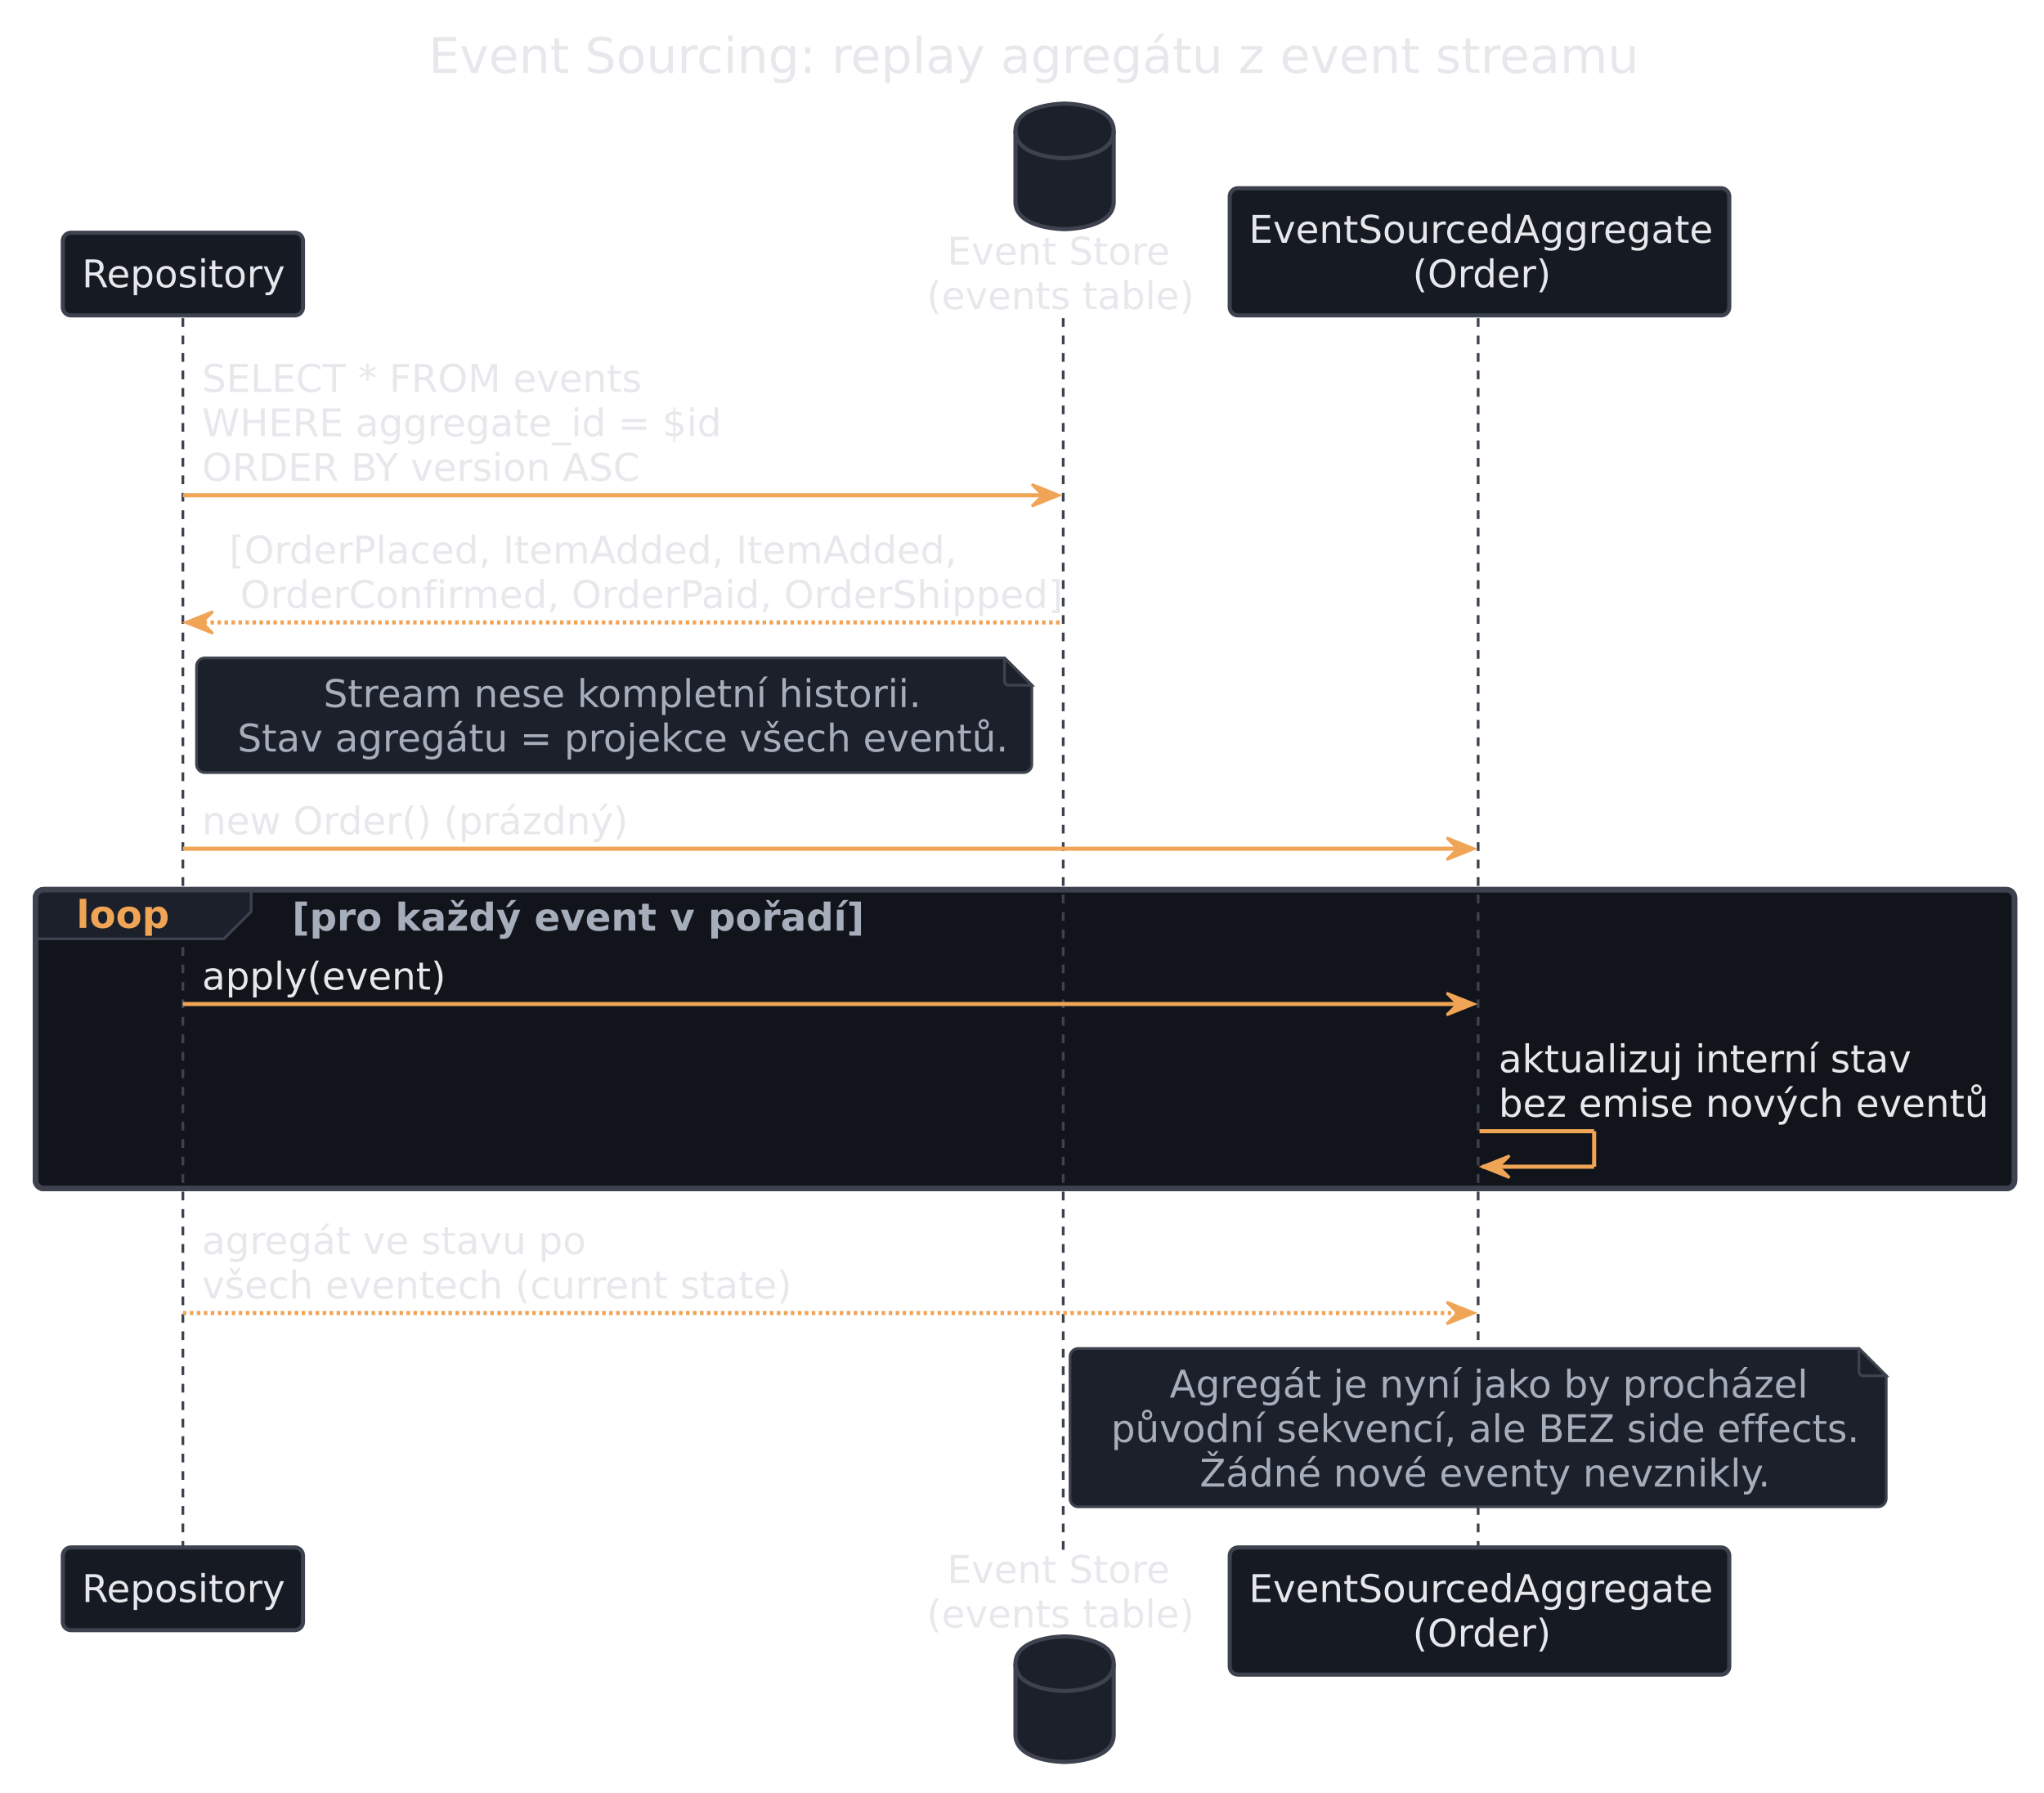
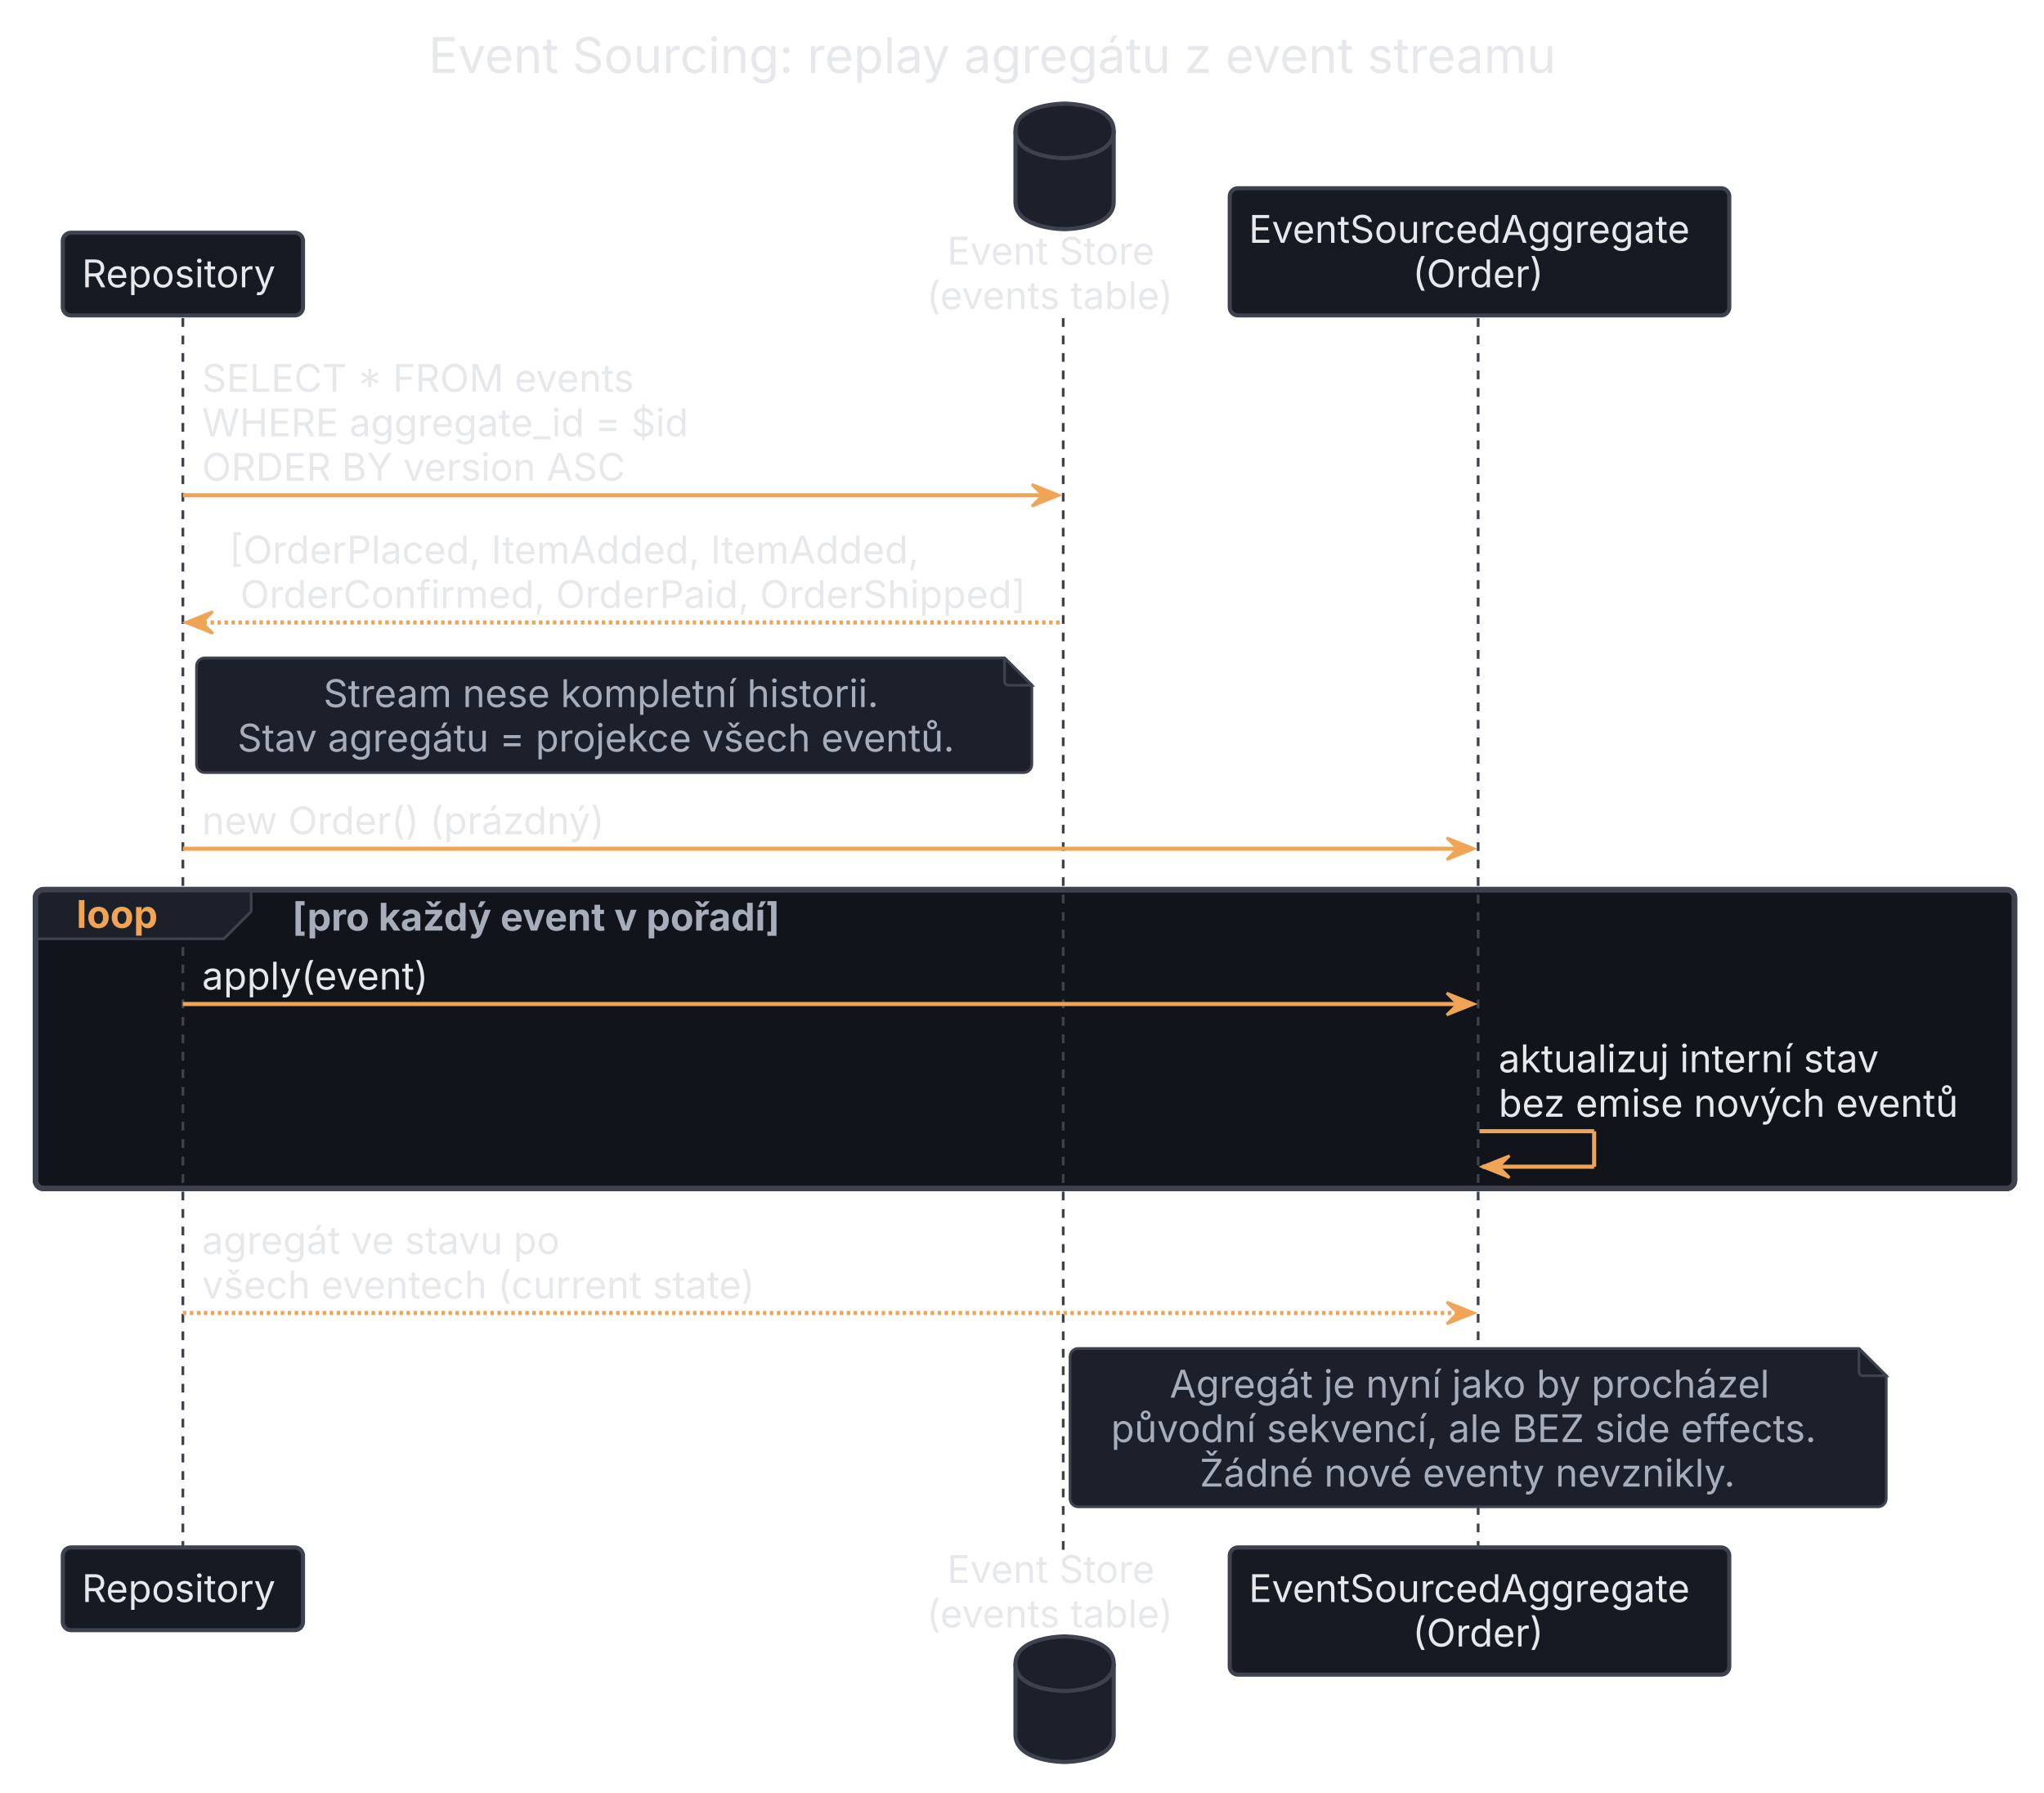
<svg xmlns="http://www.w3.org/2000/svg" contentScriptType="application/ecmascript" contentStyleType="text/css" height="1026.562px" preserveAspectRatio="none" style="width:1170px;height:1026px;background:#11141A;" version="1.1" viewBox="0 0 1170 1026" width="1170.312px" zoomAndPan="magnify">
  <defs />
  <g>
-     <text fill="#E6E8EC" font-family="DejaVu Sans" font-size="28.125" lengthAdjust="spacingAndGlyphs" textLength="682.812" x="245.312" y="41.731">Event Sourcing: replay agregátu z event streamu</text>
+     <text fill="#E6E8EC" font-family="Inter, ui-sans-serif, system-ui, -apple-system, sans-serif" font-size="28.125" lengthAdjust="spacingAndGlyphs" textLength="682.812" x="245.312" y="41.731">Event Sourcing: replay agregátu z event streamu</text>
    <rect fill="#11141A" height="171.069" rx="4.688" ry="4.688" style="stroke: #3D424E; stroke-width: 3.125;" width="1132.812" x="20.312" y="509.253" />
    <line style="stroke: #3D424E; stroke-width: 1.562; stroke-dasharray: 5.0,5.0;" x1="104.688" x2="104.688" y1="182.105" y2="887.329" />
    <line style="stroke: #3D424E; stroke-width: 1.562; stroke-dasharray: 5.0,5.0;" x1="608.594" x2="608.594" y1="182.105" y2="887.329" />
    <line style="stroke: #3D424E; stroke-width: 1.562; stroke-dasharray: 5.0,5.0;" x1="846.094" x2="846.094" y1="182.105" y2="887.329" />
    <rect fill="#161A22" height="47.339" rx="4.688" ry="4.688" style="stroke: #3D424E; stroke-width: 2.344;" width="137.5" x="35.938" y="133.203" />
-     <text fill="#E6E8EC" font-family="DejaVu Sans" font-size="21.875" lengthAdjust="spacingAndGlyphs" textLength="115.625" x="46.875" y="164.446">Repository</text>
+     <text fill="#E6E8EC" font-family="Inter, ui-sans-serif, system-ui, -apple-system, sans-serif" font-size="21.875" lengthAdjust="spacingAndGlyphs" textLength="115.625" x="46.875" y="164.446">Repository</text>
    <rect fill="#161A22" height="47.339" rx="4.688" ry="4.688" style="stroke: #3D424E; stroke-width: 2.344;" width="137.5" x="35.938" y="885.767" />
-     <text fill="#E6E8EC" font-family="DejaVu Sans" font-size="21.875" lengthAdjust="spacingAndGlyphs" textLength="115.625" x="46.875" y="917.009">Repository</text>
-     <text fill="#E6E8EC" font-family="DejaVu Sans" font-size="21.875" lengthAdjust="spacingAndGlyphs" textLength="125" x="542.188" y="151.482">Event Store</text>
-     <text fill="#E6E8EC" font-family="DejaVu Sans" font-size="21.875" lengthAdjust="spacingAndGlyphs" textLength="148.438" x="530.469" y="176.946">(events table)</text>
+     <text fill="#E6E8EC" font-family="Inter, ui-sans-serif, system-ui, -apple-system, sans-serif" font-size="21.875" lengthAdjust="spacingAndGlyphs" textLength="115.625" x="46.875" y="917.009">Repository</text>
+     <text fill="#E6E8EC" font-family="Inter, ui-sans-serif, system-ui, -apple-system, sans-serif" font-size="21.875" lengthAdjust="spacingAndGlyphs" textLength="125" x="542.188" y="151.482">Event Store</text>
+     <text fill="#E6E8EC" font-family="Inter, ui-sans-serif, system-ui, -apple-system, sans-serif" font-size="21.875" lengthAdjust="spacingAndGlyphs" textLength="148.438" x="530.469" y="176.946">(events table)</text>
    <path d="M581.25,74.927 C581.25,59.302 609.375,59.302 609.375,59.302 C609.375,59.302 637.5,59.302 637.5,74.927 L637.5,115.552 C637.5,131.177 609.375,131.177 609.375,131.177 C609.375,131.177 581.25,131.177 581.25,115.552 L581.25,74.927 " fill="#1B202A" style="stroke: #3D424E; stroke-width: 2.344;" />
    <path d="M581.25,74.927 C581.25,90.552 609.375,90.552 609.375,90.552 C609.375,90.552 637.5,90.552 637.5,74.927 " fill="none" style="stroke: #3D424E; stroke-width: 2.344;" />
-     <text fill="#E6E8EC" font-family="DejaVu Sans" font-size="21.875" lengthAdjust="spacingAndGlyphs" textLength="125" x="542.188" y="906.072">Event Store</text>
-     <text fill="#E6E8EC" font-family="DejaVu Sans" font-size="21.875" lengthAdjust="spacingAndGlyphs" textLength="148.438" x="530.469" y="931.535">(events table)</text>
+     <text fill="#E6E8EC" font-family="Inter, ui-sans-serif, system-ui, -apple-system, sans-serif" font-size="21.875" lengthAdjust="spacingAndGlyphs" textLength="125" x="542.188" y="906.072">Event Store</text>
+     <text fill="#E6E8EC" font-family="Inter, ui-sans-serif, system-ui, -apple-system, sans-serif" font-size="21.875" lengthAdjust="spacingAndGlyphs" textLength="148.438" x="530.469" y="931.535">(events table)</text>
    <path d="M581.25,952.319 C581.25,936.694 609.375,936.694 609.375,936.694 C609.375,936.694 637.5,936.694 637.5,952.319 L637.5,992.944 C637.5,1008.569 609.375,1008.569 609.375,1008.569 C609.375,1008.569 581.25,1008.569 581.25,992.944 L581.25,952.319 " fill="#1B202A" style="stroke: #3D424E; stroke-width: 2.344;" />
    <path d="M581.25,952.319 C581.25,967.944 609.375,967.944 609.375,967.944 C609.375,967.944 637.5,967.944 637.5,952.319 " fill="none" style="stroke: #3D424E; stroke-width: 2.344;" />
    <rect fill="#161A22" height="72.803" rx="4.688" ry="4.688" style="stroke: #3D424E; stroke-width: 2.344;" width="285.938" x="703.906" y="107.739" />
-     <text fill="#E6E8EC" font-family="DejaVu Sans" font-size="21.875" lengthAdjust="spacingAndGlyphs" textLength="264.062" x="714.844" y="138.982">EventSourcedAggregate</text>
-     <text fill="#E6E8EC" font-family="DejaVu Sans" font-size="21.875" lengthAdjust="spacingAndGlyphs" textLength="76.562" x="808.594" y="164.446">(Order)</text>
+     <text fill="#E6E8EC" font-family="Inter, ui-sans-serif, system-ui, -apple-system, sans-serif" font-size="21.875" lengthAdjust="spacingAndGlyphs" textLength="264.062" x="714.844" y="138.982">EventSourcedAggregate</text>
+     <text fill="#E6E8EC" font-family="Inter, ui-sans-serif, system-ui, -apple-system, sans-serif" font-size="21.875" lengthAdjust="spacingAndGlyphs" textLength="76.562" x="808.594" y="164.446">(Order)</text>
    <rect fill="#161A22" height="72.803" rx="4.688" ry="4.688" style="stroke: #3D424E; stroke-width: 2.344;" width="285.938" x="703.906" y="885.767" />
-     <text fill="#E6E8EC" font-family="DejaVu Sans" font-size="21.875" lengthAdjust="spacingAndGlyphs" textLength="264.062" x="714.844" y="917.009">EventSourcedAggregate</text>
-     <text fill="#E6E8EC" font-family="DejaVu Sans" font-size="21.875" lengthAdjust="spacingAndGlyphs" textLength="76.562" x="808.594" y="942.473">(Order)</text>
+     <text fill="#E6E8EC" font-family="Inter, ui-sans-serif, system-ui, -apple-system, sans-serif" font-size="21.875" lengthAdjust="spacingAndGlyphs" textLength="264.062" x="714.844" y="917.009">EventSourcedAggregate</text>
+     <text fill="#E6E8EC" font-family="Inter, ui-sans-serif, system-ui, -apple-system, sans-serif" font-size="21.875" lengthAdjust="spacingAndGlyphs" textLength="76.562" x="808.594" y="942.473">(Order)</text>
    <polygon fill="#F0A456" points="590.625,277.246,606.25,283.496,590.625,289.746,596.875,283.496" style="stroke: #F0A456; stroke-width: 1.562;" />
    <line style="stroke: #F0A456; stroke-width: 2.344;" x1="104.688" x2="600" y1="283.496" y2="283.496" />
-     <text fill="#E6E8EC" font-family="DejaVu Sans" font-size="21.875" lengthAdjust="spacingAndGlyphs" textLength="250" x="115.625" y="224.284">SELECT * FROM events</text>
-     <text fill="#E6E8EC" font-family="DejaVu Sans" font-size="21.875" lengthAdjust="spacingAndGlyphs" textLength="290.625" x="115.625" y="249.748">WHERE aggregate_id = $id</text>
-     <text fill="#E6E8EC" font-family="DejaVu Sans" font-size="21.875" lengthAdjust="spacingAndGlyphs" textLength="250" x="115.625" y="275.212">ORDER BY version ASC</text>
+     <text fill="#E6E8EC" font-family="Inter, ui-sans-serif, system-ui, -apple-system, sans-serif" font-size="21.875" lengthAdjust="spacingAndGlyphs" textLength="250" x="115.625" y="224.284">SELECT * FROM events</text>
+     <text fill="#E6E8EC" font-family="Inter, ui-sans-serif, system-ui, -apple-system, sans-serif" font-size="21.875" lengthAdjust="spacingAndGlyphs" textLength="290.625" x="115.625" y="249.748">WHERE aggregate_id = $id</text>
+     <text fill="#E6E8EC" font-family="Inter, ui-sans-serif, system-ui, -apple-system, sans-serif" font-size="21.875" lengthAdjust="spacingAndGlyphs" textLength="250" x="115.625" y="275.212">ORDER BY version ASC</text>
    <polygon fill="#F0A456" points="121.875,350.049,106.25,356.299,121.875,362.549,115.625,356.299" style="stroke: #F0A456; stroke-width: 1.562;" />
    <line style="stroke: #F0A456; stroke-width: 2.344; stroke-dasharray: 2.0,2.0;" x1="112.5" x2="607.812" y1="356.299" y2="356.299" />
-     <text fill="#E6E8EC" font-family="DejaVu Sans" font-size="21.875" lengthAdjust="spacingAndGlyphs" textLength="406.25" x="131.25" y="322.551">[OrderPlaced, ItemAdded, ItemAdded,</text>
-     <text fill="#E6E8EC" font-family="DejaVu Sans" font-size="21.875" lengthAdjust="spacingAndGlyphs" textLength="460.938" x="137.5" y="348.015">OrderConfirmed, OrderPaid, OrderShipped]</text>
+     <text fill="#E6E8EC" font-family="Inter, ui-sans-serif, system-ui, -apple-system, sans-serif" font-size="21.875" lengthAdjust="spacingAndGlyphs" textLength="406.25" x="131.25" y="322.551">[OrderPlaced, ItemAdded, ItemAdded,</text>
+     <text fill="#E6E8EC" font-family="Inter, ui-sans-serif, system-ui, -apple-system, sans-serif" font-size="21.875" lengthAdjust="spacingAndGlyphs" textLength="460.938" x="137.5" y="348.015">OrderConfirmed, OrderPaid, OrderShipped]</text>
    <path d="M112.5,381.299 L112.5,437.549 A4.688,4.688 0 0 0 117.188,442.236 L585.938,442.236 A4.688,4.688 0 0 0 590.625,437.549 L590.625,392.236 L575,376.611 L117.188,376.611 A4.688,4.688 0 0 0 112.5,381.299 " fill="#1B202A" style="stroke: #3D424E; stroke-width: 1.562;" />
    <path d="M575,376.611 L575,389.893 A2.344,2.344 0 0 0 577.344,392.236 L590.625,392.236 L575,376.611 " fill="#1B202A" style="stroke: #3D424E; stroke-width: 1.562;" />
-     <text fill="#A6ADBB" font-family="DejaVu Sans" font-size="21.875" lengthAdjust="spacingAndGlyphs" textLength="332.812" x="185.156" y="404.729">Stream nese kompletní historii.</text>
-     <text fill="#A6ADBB" font-family="DejaVu Sans" font-size="21.875" lengthAdjust="spacingAndGlyphs" textLength="431.25" x="135.938" y="430.193">Stav agregátu = projekce všech eventů.</text>
+     <text fill="#A6ADBB" font-family="Inter, ui-sans-serif, system-ui, -apple-system, sans-serif" font-size="21.875" lengthAdjust="spacingAndGlyphs" textLength="332.812" x="185.156" y="404.729">Stream nese kompletní historii.</text>
+     <text fill="#A6ADBB" font-family="Inter, ui-sans-serif, system-ui, -apple-system, sans-serif" font-size="21.875" lengthAdjust="spacingAndGlyphs" textLength="431.25" x="135.938" y="430.193">Stav agregátu = projekce všech eventů.</text>
    <polygon fill="#F0A456" points="828.125,479.565,843.75,485.815,828.125,492.065,834.375,485.815" style="stroke: #F0A456; stroke-width: 1.562;" />
    <line style="stroke: #F0A456; stroke-width: 2.344;" x1="104.688" x2="837.5" y1="485.815" y2="485.815" />
-     <text fill="#E6E8EC" font-family="DejaVu Sans" font-size="21.875" lengthAdjust="spacingAndGlyphs" textLength="235.938" x="115.625" y="477.531">new Order() (prázdný)</text>
+     <text fill="#E6E8EC" font-family="Inter, ui-sans-serif, system-ui, -apple-system, sans-serif" font-size="21.875" lengthAdjust="spacingAndGlyphs" textLength="235.938" x="115.625" y="477.531">new Order() (prázdný)</text>
    <path d="M25,509.253 L143.75,509.253 L143.75,521.753 L128.125,537.378 L20.312,537.378 L20.312,513.94 " fill="#1B202A" style="stroke: #3D424E; stroke-width: 1.562;" />
    <rect fill="none" height="171.069" rx="4.688" ry="4.688" style="stroke: #3D424E; stroke-width: 3.125;" width="1132.812" x="20.312" y="509.253" />
-     <text fill="#F0A456" font-family="DejaVu Sans" font-size="21.875" font-weight="bold" lengthAdjust="spacingAndGlyphs" textLength="53.125" x="43.75" y="531.12">loop</text>
-     <text fill="#A6ADBB" font-family="DejaVu Sans" font-size="21.875" font-weight="bold" lengthAdjust="spacingAndGlyphs" textLength="326.562" x="167.188" y="532.683">[pro každý event v pořadí]</text>
+     <text fill="#F0A456" font-family="Inter, ui-sans-serif, system-ui, -apple-system, sans-serif" font-size="21.875" font-weight="bold" lengthAdjust="spacingAndGlyphs" textLength="53.125" x="43.75" y="531.12">loop</text>
+     <text fill="#A6ADBB" font-family="Inter, ui-sans-serif, system-ui, -apple-system, sans-serif" font-size="21.875" font-weight="bold" lengthAdjust="spacingAndGlyphs" textLength="326.562" x="167.188" y="532.683">[pro každý event v pořadí]</text>
    <polygon fill="#F0A456" points="828.125,568.457,843.75,574.707,828.125,580.957,834.375,574.707" style="stroke: #F0A456; stroke-width: 1.562;" />
    <line style="stroke: #F0A456; stroke-width: 2.344;" x1="104.688" x2="837.5" y1="574.707" y2="574.707" />
-     <text fill="#E6E8EC" font-family="DejaVu Sans" font-size="21.875" lengthAdjust="spacingAndGlyphs" textLength="132.812" x="115.625" y="566.423">apply(event)</text>
+     <text fill="#E6E8EC" font-family="Inter, ui-sans-serif, system-ui, -apple-system, sans-serif" font-size="21.875" lengthAdjust="spacingAndGlyphs" textLength="132.812" x="115.625" y="566.423">apply(event)</text>
    <line style="stroke: #F0A456; stroke-width: 2.344;" x1="846.875" x2="912.5" y1="647.51" y2="647.51" />
    <line style="stroke: #F0A456; stroke-width: 2.344;" x1="912.5" x2="912.5" y1="647.51" y2="667.822" />
    <line style="stroke: #F0A456; stroke-width: 2.344;" x1="848.438" x2="912.5" y1="667.822" y2="667.822" />
    <polygon fill="#F0A456" points="864.062,661.572,848.438,667.822,864.062,674.072,857.812,667.822" style="stroke: #F0A456; stroke-width: 1.562;" />
-     <text fill="#E6E8EC" font-family="DejaVu Sans" font-size="21.875" lengthAdjust="spacingAndGlyphs" textLength="223.438" x="857.812" y="613.762">aktualizuj interní stav</text>
-     <text fill="#E6E8EC" font-family="DejaVu Sans" font-size="21.875" lengthAdjust="spacingAndGlyphs" textLength="276.562" x="857.812" y="639.226">bez emise nových eventů</text>
+     <text fill="#E6E8EC" font-family="Inter, ui-sans-serif, system-ui, -apple-system, sans-serif" font-size="21.875" lengthAdjust="spacingAndGlyphs" textLength="223.438" x="857.812" y="613.762">aktualizuj interní stav</text>
+     <text fill="#E6E8EC" font-family="Inter, ui-sans-serif, system-ui, -apple-system, sans-serif" font-size="21.875" lengthAdjust="spacingAndGlyphs" textLength="276.562" x="857.812" y="639.226">bez emise nových eventů</text>
    <polygon fill="#F0A456" points="828.125,745.312,843.75,751.562,828.125,757.812,834.375,751.562" style="stroke: #F0A456; stroke-width: 1.562;" />
    <line style="stroke: #F0A456; stroke-width: 2.344; stroke-dasharray: 2.0,2.0;" x1="104.688" x2="837.5" y1="751.562" y2="751.562" />
-     <text fill="#E6E8EC" font-family="DejaVu Sans" font-size="21.875" lengthAdjust="spacingAndGlyphs" textLength="212.5" x="115.625" y="717.815">agregát ve stavu po</text>
-     <text fill="#E6E8EC" font-family="DejaVu Sans" font-size="21.875" lengthAdjust="spacingAndGlyphs" textLength="332.812" x="115.625" y="743.279">všech eventech (current state)</text>
+     <text fill="#E6E8EC" font-family="Inter, ui-sans-serif, system-ui, -apple-system, sans-serif" font-size="21.875" lengthAdjust="spacingAndGlyphs" textLength="212.5" x="115.625" y="717.815">agregát ve stavu po</text>
+     <text fill="#E6E8EC" font-family="Inter, ui-sans-serif, system-ui, -apple-system, sans-serif" font-size="21.875" lengthAdjust="spacingAndGlyphs" textLength="332.812" x="115.625" y="743.279">všech eventech (current state)</text>
    <path d="M612.5,776.562 L612.5,857.812 A4.688,4.688 0 0 0 617.188,862.5 L1075,862.5 A4.688,4.688 0 0 0 1079.688,857.812 L1079.688,787.5 L1064.062,771.875 L617.188,771.875 A4.688,4.688 0 0 0 612.5,776.562 " fill="#1B202A" style="stroke: #3D424E; stroke-width: 1.562;" />
    <path d="M1064.062,771.875 L1064.062,785.156 A2.344,2.344 0 0 0 1066.406,787.5 L1079.688,787.5 L1064.062,771.875 " fill="#1B202A" style="stroke: #3D424E; stroke-width: 1.562;" />
-     <text fill="#A6ADBB" font-family="DejaVu Sans" font-size="21.875" lengthAdjust="spacingAndGlyphs" textLength="353.125" x="669.531" y="799.992">Agregát je nyní jako by procházel</text>
-     <text fill="#A6ADBB" font-family="DejaVu Sans" font-size="21.875" lengthAdjust="spacingAndGlyphs" textLength="420.312" x="635.938" y="825.456">původní sekvencí, ale BEZ side effects.</text>
-     <text fill="#A6ADBB" font-family="DejaVu Sans" font-size="21.875" lengthAdjust="spacingAndGlyphs" textLength="318.75" x="686.719" y="850.92">Žádné nové eventy nevznikly.</text>
+     <text fill="#A6ADBB" font-family="Inter, ui-sans-serif, system-ui, -apple-system, sans-serif" font-size="21.875" lengthAdjust="spacingAndGlyphs" textLength="353.125" x="669.531" y="799.992">Agregát je nyní jako by procházel</text>
+     <text fill="#A6ADBB" font-family="Inter, ui-sans-serif, system-ui, -apple-system, sans-serif" font-size="21.875" lengthAdjust="spacingAndGlyphs" textLength="420.312" x="635.938" y="825.456">původní sekvencí, ale BEZ side effects.</text>
+     <text fill="#A6ADBB" font-family="Inter, ui-sans-serif, system-ui, -apple-system, sans-serif" font-size="21.875" lengthAdjust="spacingAndGlyphs" textLength="318.75" x="686.719" y="850.92">Žádné nové eventy nevznikly.</text>
  </g>
</svg>
